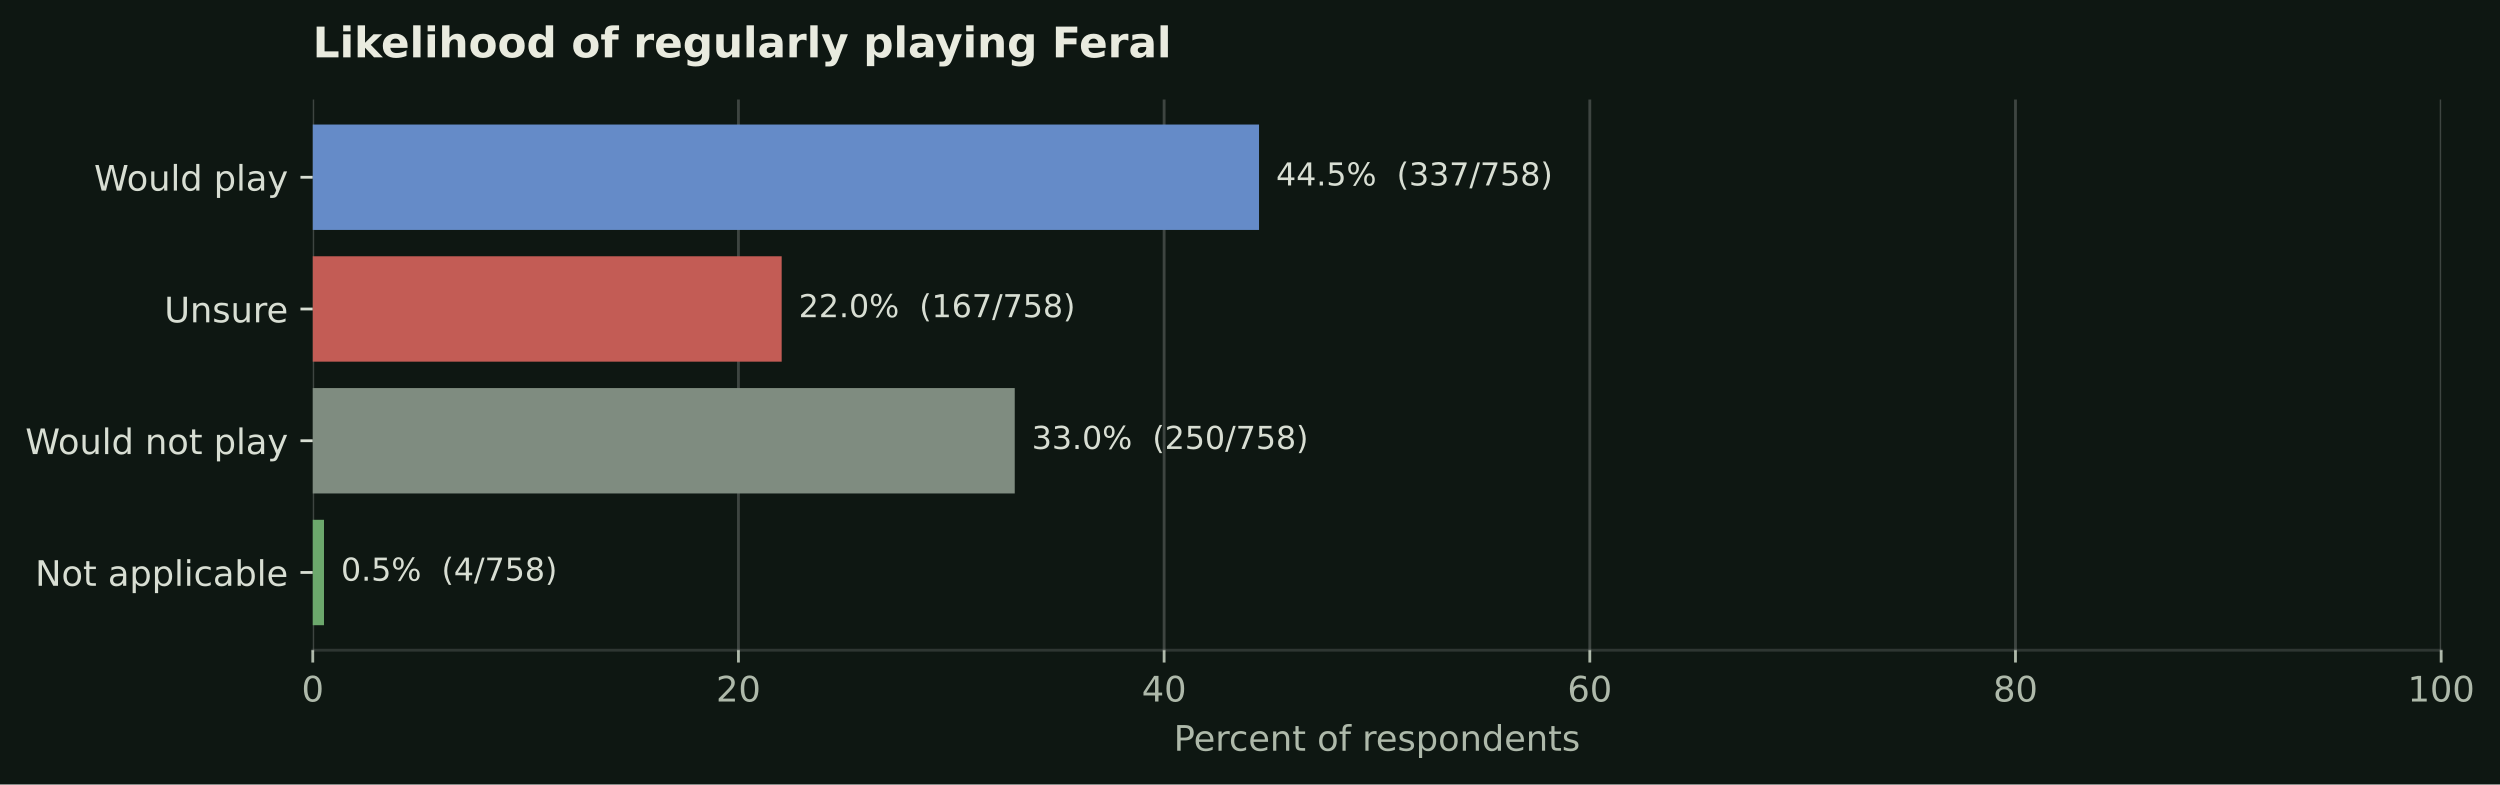
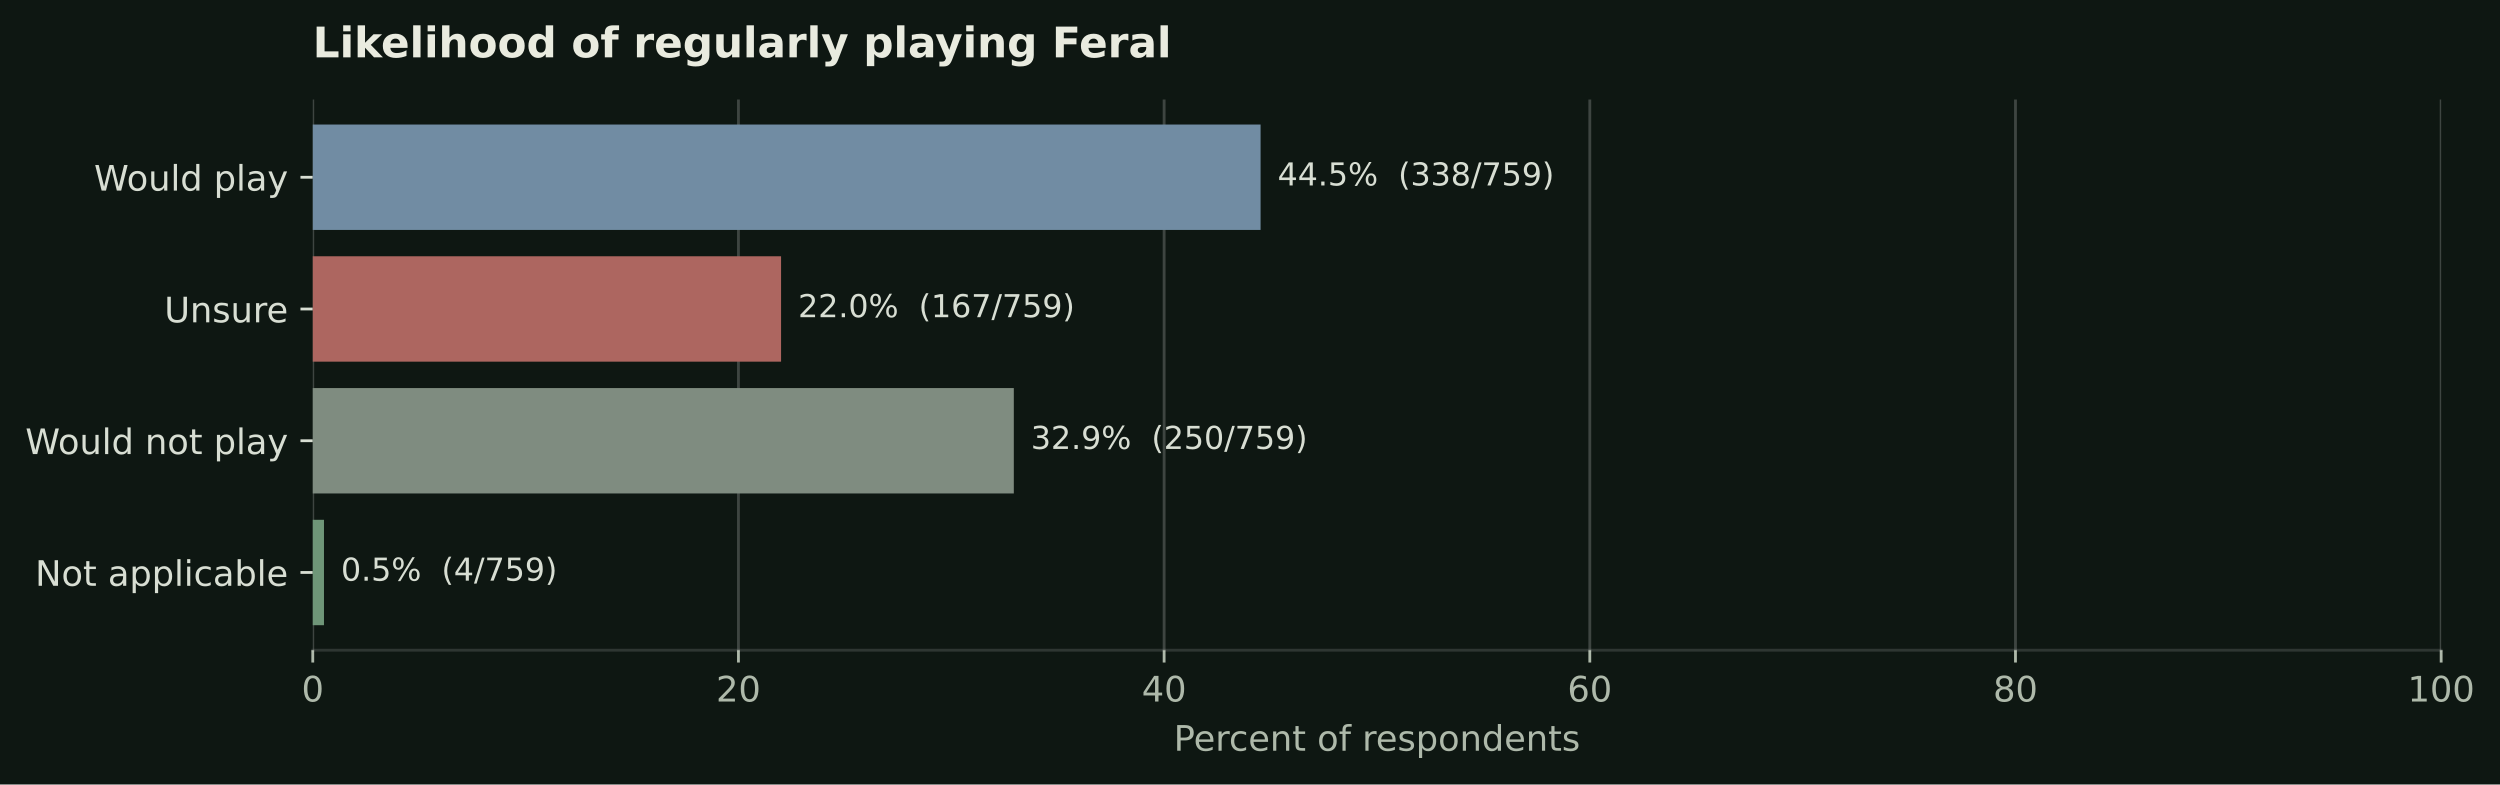
<svg xmlns="http://www.w3.org/2000/svg" xmlns:xlink="http://www.w3.org/1999/xlink" width="711.319pt" height="223.202pt" viewBox="0 0 711.319 223.202" version="1.1">
  <defs>
    <style type="text/css">*{stroke-linejoin: round; stroke-linecap: butt}</style>
  </defs>
  <g id="figure_1">
    <g id="patch_1">
      <path d="M 0 223.202 L 711.319 223.202 L 711.319 0 L 0 0 z " style="fill: #0e1712" />
    </g>
    <g id="axes_1">
      <g id="patch_2">
        <path d="M 88.991 185.001 L 694.576 185.001 L 694.576 28.318 L 88.991 28.318 z " style="fill: #0e1712" />
      </g>
      <g id="matplotlib.axis_1">
        <g id="xtick_1">
          <g id="line2d_1">
-             <path d="M 88.991 185.001 L 88.991 28.318 " clip-path="url(#p60d700d1b1)" style="fill: none; stroke: #ffffff; stroke-opacity: 0.2; stroke-width: 0.8; stroke-linecap: square" />
+             <path d="M 88.991 185.001 L 88.991 28.318 " clip-path="url(#p161b6c2243)" style="fill: none; stroke: #ffffff; stroke-opacity: 0.2; stroke-width: 0.8; stroke-linecap: square" />
          </g>
          <g id="line2d_2">
            <defs>
-               <path id="m2e2dbd0578" d="M 0 0 L 0 3.5 " style="stroke: #aeb9aa; stroke-width: 0.8" />
+               <path id="m045a4b0c77" d="M 0 0 L 0 3.5 " style="stroke: #aeb9aa; stroke-width: 0.8" />
            </defs>
            <g>
-               <use xlink:href="#m2e2dbd0578" x="88.991" y="185.001" style="fill: #aeb9aa; stroke: #aeb9aa; stroke-width: 0.8" />
+               <use xlink:href="#m045a4b0c77" x="88.991" y="185.001" style="fill: #aeb9aa; stroke: #aeb9aa; stroke-width: 0.8" />
            </g>
          </g>
          <g id="text_1">
            <g style="fill: #aeb9aa" transform="translate(85.80938 199.5986) scale(0.1 -0.1)">
              <defs>
                <path id="DejaVuSans-13" d="M 2034 4250 Q 1547 4250 1301 3770 Q 1056 3291 1056 2328 Q 1056 1369 1301 889 Q 1547 409 2034 409 Q 2525 409 2770 889 Q 3016 1369 3016 2328 Q 3016 3291 2770 3770 Q 2525 4250 2034 4250 z M 2034 4750 Q 2819 4750 3233 4129 Q 3647 3509 3647 2328 Q 3647 1150 3233 529 Q 2819 -91 2034 -91 Q 1250 -91 836 529 Q 422 1150 422 2328 Q 422 3509 836 4129 Q 1250 4750 2034 4750 z " transform="scale(0.015625)" />
              </defs>
              <use xlink:href="#DejaVuSans-13" />
            </g>
          </g>
        </g>
        <g id="xtick_2">
          <g id="line2d_3">
-             <path d="M 210.108 185.001 L 210.108 28.318 " clip-path="url(#p60d700d1b1)" style="fill: none; stroke: #ffffff; stroke-opacity: 0.2; stroke-width: 0.8; stroke-linecap: square" />
+             <path d="M 210.108 185.001 L 210.108 28.318 " clip-path="url(#p161b6c2243)" style="fill: none; stroke: #ffffff; stroke-opacity: 0.2; stroke-width: 0.8; stroke-linecap: square" />
          </g>
          <g id="line2d_4">
            <g>
-               <use xlink:href="#m2e2dbd0578" x="210.108" y="185.001" style="fill: #aeb9aa; stroke: #aeb9aa; stroke-width: 0.8" />
+               <use xlink:href="#m045a4b0c77" x="210.108" y="185.001" style="fill: #aeb9aa; stroke: #aeb9aa; stroke-width: 0.8" />
            </g>
          </g>
          <g id="text_2">
            <g style="fill: #aeb9aa" transform="translate(203.7451 199.5986) scale(0.1 -0.1)">
              <defs>
                <path id="DejaVuSans-15" d="M 1228 531 L 3431 531 L 3431 0 L 469 0 L 469 531 Q 828 903 1448 1529 Q 2069 2156 2228 2338 Q 2531 2678 2651 2914 Q 2772 3150 2772 3378 Q 2772 3750 2511 3984 Q 2250 4219 1831 4219 Q 1534 4219 1204 4116 Q 875 4013 500 3803 L 500 4441 Q 881 4594 1212 4672 Q 1544 4750 1819 4750 Q 2544 4750 2975 4387 Q 3406 4025 3406 3419 Q 3406 3131 3298 2873 Q 3191 2616 2906 2266 Q 2828 2175 2409 1742 Q 1991 1309 1228 531 z " transform="scale(0.015625)" />
              </defs>
              <use xlink:href="#DejaVuSans-15" />
              <use xlink:href="#DejaVuSans-13" transform="translate(63.625 0)" />
            </g>
          </g>
        </g>
        <g id="xtick_3">
          <g id="line2d_5">
-             <path d="M 331.225 185.001 L 331.225 28.318 " clip-path="url(#p60d700d1b1)" style="fill: none; stroke: #ffffff; stroke-opacity: 0.2; stroke-width: 0.8; stroke-linecap: square" />
+             <path d="M 331.225 185.001 L 331.225 28.318 " clip-path="url(#p161b6c2243)" style="fill: none; stroke: #ffffff; stroke-opacity: 0.2; stroke-width: 0.8; stroke-linecap: square" />
          </g>
          <g id="line2d_6">
            <g>
-               <use xlink:href="#m2e2dbd0578" x="331.225" y="185.001" style="fill: #aeb9aa; stroke: #aeb9aa; stroke-width: 0.8" />
+               <use xlink:href="#m045a4b0c77" x="331.225" y="185.001" style="fill: #aeb9aa; stroke: #aeb9aa; stroke-width: 0.8" />
            </g>
          </g>
          <g id="text_3">
            <g style="fill: #aeb9aa" transform="translate(324.8621 199.5986) scale(0.1 -0.1)">
              <defs>
                <path id="DejaVuSans-17" d="M 2419 4116 L 825 1625 L 2419 1625 L 2419 4116 z M 2253 4666 L 3047 4666 L 3047 1625 L 3713 1625 L 3713 1100 L 3047 1100 L 3047 0 L 2419 0 L 2419 1100 L 313 1100 L 313 1709 L 2253 4666 z " transform="scale(0.015625)" />
              </defs>
              <use xlink:href="#DejaVuSans-17" />
              <use xlink:href="#DejaVuSans-13" transform="translate(63.625 0)" />
            </g>
          </g>
        </g>
        <g id="xtick_4">
          <g id="line2d_7">
-             <path d="M 452.342 185.001 L 452.342 28.318 " clip-path="url(#p60d700d1b1)" style="fill: none; stroke: #ffffff; stroke-opacity: 0.2; stroke-width: 0.8; stroke-linecap: square" />
+             <path d="M 452.342 185.001 L 452.342 28.318 " clip-path="url(#p161b6c2243)" style="fill: none; stroke: #ffffff; stroke-opacity: 0.2; stroke-width: 0.8; stroke-linecap: square" />
          </g>
          <g id="line2d_8">
            <g>
-               <use xlink:href="#m2e2dbd0578" x="452.342" y="185.001" style="fill: #aeb9aa; stroke: #aeb9aa; stroke-width: 0.8" />
+               <use xlink:href="#m045a4b0c77" x="452.342" y="185.001" style="fill: #aeb9aa; stroke: #aeb9aa; stroke-width: 0.8" />
            </g>
          </g>
          <g id="text_4">
            <g style="fill: #aeb9aa" transform="translate(445.9791 199.5986) scale(0.1 -0.1)">
              <defs>
                <path id="DejaVuSans-19" d="M 2113 2584 Q 1688 2584 1439 2293 Q 1191 2003 1191 1497 Q 1191 994 1439 701 Q 1688 409 2113 409 Q 2538 409 2786 701 Q 3034 994 3034 1497 Q 3034 2003 2786 2293 Q 2538 2584 2113 2584 z M 3366 4563 L 3366 3988 Q 3128 4100 2886 4159 Q 2644 4219 2406 4219 Q 1781 4219 1451 3797 Q 1122 3375 1075 2522 Q 1259 2794 1537 2939 Q 1816 3084 2150 3084 Q 2853 3084 3261 2657 Q 3669 2231 3669 1497 Q 3669 778 3244 343 Q 2819 -91 2113 -91 Q 1303 -91 875 529 Q 447 1150 447 2328 Q 447 3434 972 4092 Q 1497 4750 2381 4750 Q 2619 4750 2861 4703 Q 3103 4656 3366 4563 z " transform="scale(0.015625)" />
              </defs>
              <use xlink:href="#DejaVuSans-19" />
              <use xlink:href="#DejaVuSans-13" transform="translate(63.625 0)" />
            </g>
          </g>
        </g>
        <g id="xtick_5">
          <g id="line2d_9">
-             <path d="M 573.459 185.001 L 573.459 28.318 " clip-path="url(#p60d700d1b1)" style="fill: none; stroke: #ffffff; stroke-opacity: 0.2; stroke-width: 0.8; stroke-linecap: square" />
+             <path d="M 573.459 185.001 L 573.459 28.318 " clip-path="url(#p161b6c2243)" style="fill: none; stroke: #ffffff; stroke-opacity: 0.2; stroke-width: 0.8; stroke-linecap: square" />
          </g>
          <g id="line2d_10">
            <g>
-               <use xlink:href="#m2e2dbd0578" x="573.459" y="185.001" style="fill: #aeb9aa; stroke: #aeb9aa; stroke-width: 0.8" />
+               <use xlink:href="#m045a4b0c77" x="573.459" y="185.001" style="fill: #aeb9aa; stroke: #aeb9aa; stroke-width: 0.8" />
            </g>
          </g>
          <g id="text_5">
            <g style="fill: #aeb9aa" transform="translate(567.0961 199.5986) scale(0.1 -0.1)">
              <defs>
                <path id="DejaVuSans-1b" d="M 2034 2216 Q 1584 2216 1326 1975 Q 1069 1734 1069 1313 Q 1069 891 1326 650 Q 1584 409 2034 409 Q 2484 409 2743 651 Q 3003 894 3003 1313 Q 3003 1734 2745 1975 Q 2488 2216 2034 2216 z M 1403 2484 Q 997 2584 770 2862 Q 544 3141 544 3541 Q 544 4100 942 4425 Q 1341 4750 2034 4750 Q 2731 4750 3128 4425 Q 3525 4100 3525 3541 Q 3525 3141 3298 2862 Q 3072 2584 2669 2484 Q 3125 2378 3379 2068 Q 3634 1759 3634 1313 Q 3634 634 3220 271 Q 2806 -91 2034 -91 Q 1263 -91 848 271 Q 434 634 434 1313 Q 434 1759 690 2068 Q 947 2378 1403 2484 z M 1172 3481 Q 1172 3119 1398 2916 Q 1625 2713 2034 2713 Q 2441 2713 2670 2916 Q 2900 3119 2900 3481 Q 2900 3844 2670 4047 Q 2441 4250 2034 4250 Q 1625 4250 1398 4047 Q 1172 3844 1172 3481 z " transform="scale(0.015625)" />
              </defs>
              <use xlink:href="#DejaVuSans-1b" />
              <use xlink:href="#DejaVuSans-13" transform="translate(63.625 0)" />
            </g>
          </g>
        </g>
        <g id="xtick_6">
          <g id="line2d_11">
-             <path d="M 694.576 185.001 L 694.576 28.318 " clip-path="url(#p60d700d1b1)" style="fill: none; stroke: #ffffff; stroke-opacity: 0.2; stroke-width: 0.8; stroke-linecap: square" />
+             <path d="M 694.576 185.001 L 694.576 28.318 " clip-path="url(#p161b6c2243)" style="fill: none; stroke: #ffffff; stroke-opacity: 0.2; stroke-width: 0.8; stroke-linecap: square" />
          </g>
          <g id="line2d_12">
            <g>
-               <use xlink:href="#m2e2dbd0578" x="694.576" y="185.001" style="fill: #aeb9aa; stroke: #aeb9aa; stroke-width: 0.8" />
+               <use xlink:href="#m045a4b0c77" x="694.576" y="185.001" style="fill: #aeb9aa; stroke: #aeb9aa; stroke-width: 0.8" />
            </g>
          </g>
          <g id="text_6">
            <g style="fill: #aeb9aa" transform="translate(685.0319 199.5986) scale(0.1 -0.1)">
              <defs>
                <path id="DejaVuSans-14" d="M 794 531 L 1825 531 L 1825 4091 L 703 3866 L 703 4441 L 1819 4666 L 2450 4666 L 2450 531 L 3481 531 L 3481 0 L 794 0 L 794 531 z " transform="scale(0.015625)" />
              </defs>
              <use xlink:href="#DejaVuSans-14" />
              <use xlink:href="#DejaVuSans-13" transform="translate(63.625 0)" />
              <use xlink:href="#DejaVuSans-13" transform="translate(127.25 0)" />
            </g>
          </g>
        </g>
        <g id="text_7">
          <g style="fill: #aeb9aa" transform="translate(333.9589 213.5994) scale(0.1 -0.1)">
            <defs>
              <path id="DejaVuSans-33" d="M 1259 4147 L 1259 2394 L 2053 2394 Q 2494 2394 2734 2622 Q 2975 2850 2975 3272 Q 2975 3691 2734 3919 Q 2494 4147 2053 4147 L 1259 4147 z M 628 4666 L 2053 4666 Q 2838 4666 3239 4311 Q 3641 3956 3641 3272 Q 3641 2581 3239 2228 Q 2838 1875 2053 1875 L 1259 1875 L 1259 0 L 628 0 L 628 4666 z " transform="scale(0.015625)" />
              <path id="DejaVuSans-48" d="M 3597 1894 L 3597 1613 L 953 1613 Q 991 1019 1311 708 Q 1631 397 2203 397 Q 2534 397 2845 478 Q 3156 559 3463 722 L 3463 178 Q 3153 47 2828 -22 Q 2503 -91 2169 -91 Q 1331 -91 842 396 Q 353 884 353 1716 Q 353 2575 817 3079 Q 1281 3584 2069 3584 Q 2775 3584 3186 3129 Q 3597 2675 3597 1894 z M 3022 2063 Q 3016 2534 2758 2815 Q 2500 3097 2075 3097 Q 1594 3097 1305 2825 Q 1016 2553 972 2059 L 3022 2063 z " transform="scale(0.015625)" />
              <path id="DejaVuSans-55" d="M 2631 2963 Q 2534 3019 2420 3045 Q 2306 3072 2169 3072 Q 1681 3072 1420 2755 Q 1159 2438 1159 1844 L 1159 0 L 581 0 L 581 3500 L 1159 3500 L 1159 2956 Q 1341 3275 1631 3429 Q 1922 3584 2338 3584 Q 2397 3584 2469 3576 Q 2541 3569 2628 3553 L 2631 2963 z " transform="scale(0.015625)" />
              <path id="DejaVuSans-46" d="M 3122 3366 L 3122 2828 Q 2878 2963 2633 3030 Q 2388 3097 2138 3097 Q 1578 3097 1268 2742 Q 959 2388 959 1747 Q 959 1106 1268 751 Q 1578 397 2138 397 Q 2388 397 2633 464 Q 2878 531 3122 666 L 3122 134 Q 2881 22 2623 -34 Q 2366 -91 2075 -91 Q 1284 -91 818 406 Q 353 903 353 1747 Q 353 2603 823 3093 Q 1294 3584 2113 3584 Q 2378 3584 2631 3529 Q 2884 3475 3122 3366 z " transform="scale(0.015625)" />
              <path id="DejaVuSans-51" d="M 3513 2113 L 3513 0 L 2938 0 L 2938 2094 Q 2938 2591 2744 2837 Q 2550 3084 2163 3084 Q 1697 3084 1428 2787 Q 1159 2491 1159 1978 L 1159 0 L 581 0 L 581 3500 L 1159 3500 L 1159 2956 Q 1366 3272 1645 3428 Q 1925 3584 2291 3584 Q 2894 3584 3203 3211 Q 3513 2838 3513 2113 z " transform="scale(0.015625)" />
              <path id="DejaVuSans-57" d="M 1172 4494 L 1172 3500 L 2356 3500 L 2356 3053 L 1172 3053 L 1172 1153 Q 1172 725 1289 603 Q 1406 481 1766 481 L 2356 481 L 2356 0 L 1766 0 Q 1100 0 847 248 Q 594 497 594 1153 L 594 3053 L 172 3053 L 172 3500 L 594 3500 L 594 4494 L 1172 4494 z " transform="scale(0.015625)" />
              <path id="DejaVuSans-3" transform="scale(0.015625)" />
              <path id="DejaVuSans-52" d="M 1959 3097 Q 1497 3097 1228 2736 Q 959 2375 959 1747 Q 959 1119 1226 758 Q 1494 397 1959 397 Q 2419 397 2687 759 Q 2956 1122 2956 1747 Q 2956 2369 2687 2733 Q 2419 3097 1959 3097 z M 1959 3584 Q 2709 3584 3137 3096 Q 3566 2609 3566 1747 Q 3566 888 3137 398 Q 2709 -91 1959 -91 Q 1206 -91 779 398 Q 353 888 353 1747 Q 353 2609 779 3096 Q 1206 3584 1959 3584 z " transform="scale(0.015625)" />
              <path id="DejaVuSans-49" d="M 2375 4863 L 2375 4384 L 1825 4384 Q 1516 4384 1395 4259 Q 1275 4134 1275 3809 L 1275 3500 L 2222 3500 L 2222 3053 L 1275 3053 L 1275 0 L 697 0 L 697 3053 L 147 3053 L 147 3500 L 697 3500 L 697 3744 Q 697 4328 969 4595 Q 1241 4863 1831 4863 L 2375 4863 z " transform="scale(0.015625)" />
              <path id="DejaVuSans-56" d="M 2834 3397 L 2834 2853 Q 2591 2978 2328 3040 Q 2066 3103 1784 3103 Q 1356 3103 1142 2972 Q 928 2841 928 2578 Q 928 2378 1081 2264 Q 1234 2150 1697 2047 L 1894 2003 Q 2506 1872 2764 1633 Q 3022 1394 3022 966 Q 3022 478 2636 193 Q 2250 -91 1575 -91 Q 1294 -91 989 -36 Q 684 19 347 128 L 347 722 Q 666 556 975 473 Q 1284 391 1588 391 Q 1994 391 2212 530 Q 2431 669 2431 922 Q 2431 1156 2273 1281 Q 2116 1406 1581 1522 L 1381 1569 Q 847 1681 609 1914 Q 372 2147 372 2553 Q 372 3047 722 3315 Q 1072 3584 1716 3584 Q 2034 3584 2315 3537 Q 2597 3491 2834 3397 z " transform="scale(0.015625)" />
              <path id="DejaVuSans-53" d="M 1159 525 L 1159 -1331 L 581 -1331 L 581 3500 L 1159 3500 L 1159 2969 Q 1341 3281 1617 3432 Q 1894 3584 2278 3584 Q 2916 3584 3314 3078 Q 3713 2572 3713 1747 Q 3713 922 3314 415 Q 2916 -91 2278 -91 Q 1894 -91 1617 61 Q 1341 213 1159 525 z M 3116 1747 Q 3116 2381 2855 2742 Q 2594 3103 2138 3103 Q 1681 3103 1420 2742 Q 1159 2381 1159 1747 Q 1159 1113 1420 752 Q 1681 391 2138 391 Q 2594 391 2855 752 Q 3116 1113 3116 1747 z " transform="scale(0.015625)" />
              <path id="DejaVuSans-47" d="M 2906 2969 L 2906 4863 L 3481 4863 L 3481 0 L 2906 0 L 2906 525 Q 2725 213 2448 61 Q 2172 -91 1784 -91 Q 1150 -91 751 415 Q 353 922 353 1747 Q 353 2572 751 3078 Q 1150 3584 1784 3584 Q 2172 3584 2448 3432 Q 2725 3281 2906 2969 z M 947 1747 Q 947 1113 1208 752 Q 1469 391 1925 391 Q 2381 391 2643 752 Q 2906 1113 2906 1747 Q 2906 2381 2643 2742 Q 2381 3103 1925 3103 Q 1469 3103 1208 2742 Q 947 2381 947 1747 z " transform="scale(0.015625)" />
            </defs>
            <use xlink:href="#DejaVuSans-33" />
            <use xlink:href="#DejaVuSans-48" transform="translate(56.73438 0)" />
            <use xlink:href="#DejaVuSans-55" transform="translate(118.2656 0)" />
            <use xlink:href="#DejaVuSans-46" transform="translate(157.1719 0)" />
            <use xlink:href="#DejaVuSans-48" transform="translate(212.1562 0)" />
            <use xlink:href="#DejaVuSans-51" transform="translate(273.6875 0)" />
            <use xlink:href="#DejaVuSans-57" transform="translate(337.0625 0)" />
            <use xlink:href="#DejaVuSans-3" transform="translate(376.2656 0)" />
            <use xlink:href="#DejaVuSans-52" transform="translate(408.0469 0)" />
            <use xlink:href="#DejaVuSans-49" transform="translate(469.2344 0)" />
            <use xlink:href="#DejaVuSans-3" transform="translate(504.4375 0)" />
            <use xlink:href="#DejaVuSans-55" transform="translate(536.2188 0)" />
            <use xlink:href="#DejaVuSans-48" transform="translate(575.125 0)" />
            <use xlink:href="#DejaVuSans-56" transform="translate(636.6562 0)" />
            <use xlink:href="#DejaVuSans-53" transform="translate(688.75 0)" />
            <use xlink:href="#DejaVuSans-52" transform="translate(752.2344 0)" />
            <use xlink:href="#DejaVuSans-51" transform="translate(813.4219 0)" />
            <use xlink:href="#DejaVuSans-47" transform="translate(876.7969 0)" />
            <use xlink:href="#DejaVuSans-48" transform="translate(940.2812 0)" />
            <use xlink:href="#DejaVuSans-51" transform="translate(1001.812 0)" />
            <use xlink:href="#DejaVuSans-57" transform="translate(1065.188 0)" />
            <use xlink:href="#DejaVuSans-56" transform="translate(1104.391 0)" />
          </g>
        </g>
      </g>
      <g id="matplotlib.axis_2">
        <g id="ytick_1">
          <g id="line2d_13">
            <defs>
-               <path id="m5b9b76dc05" d="M 0 0 L -3.5 0 " style="stroke: #d8ded3; stroke-width: 0.8" />
+               <path id="m344fe17c2a" d="M 0 0 L -3.5 0 " style="stroke: #d8ded3; stroke-width: 0.8" />
            </defs>
            <g>
-               <use xlink:href="#m5b9b76dc05" x="88.991" y="162.885" style="fill: #d8ded3; stroke: #d8ded3; stroke-width: 0.8" />
+               <use xlink:href="#m344fe17c2a" x="88.991" y="162.885" style="fill: #d8ded3; stroke: #d8ded3; stroke-width: 0.8" />
            </g>
          </g>
          <g id="text_8">
            <g style="fill: #d8ded3" transform="translate(10.00469 166.6846) scale(0.1 -0.1)">
              <defs>
                <path id="DejaVuSans-31" d="M 628 4666 L 1478 4666 L 3547 763 L 3547 4666 L 4159 4666 L 4159 0 L 3309 0 L 1241 3903 L 1241 0 L 628 0 L 628 4666 z " transform="scale(0.015625)" />
                <path id="DejaVuSans-44" d="M 2194 1759 Q 1497 1759 1228 1600 Q 959 1441 959 1056 Q 959 750 1161 570 Q 1363 391 1709 391 Q 2188 391 2477 730 Q 2766 1069 2766 1631 L 2766 1759 L 2194 1759 z M 3341 1997 L 3341 0 L 2766 0 L 2766 531 Q 2569 213 2275 61 Q 1981 -91 1556 -91 Q 1019 -91 701 211 Q 384 513 384 1019 Q 384 1609 779 1909 Q 1175 2209 1959 2209 L 2766 2209 L 2766 2266 Q 2766 2663 2505 2880 Q 2244 3097 1772 3097 Q 1472 3097 1187 3025 Q 903 2953 641 2809 L 641 3341 Q 956 3463 1253 3523 Q 1550 3584 1831 3584 Q 2591 3584 2966 3190 Q 3341 2797 3341 1997 z " transform="scale(0.015625)" />
                <path id="DejaVuSans-4f" d="M 603 4863 L 1178 4863 L 1178 0 L 603 0 L 603 4863 z " transform="scale(0.015625)" />
                <path id="DejaVuSans-4c" d="M 603 3500 L 1178 3500 L 1178 0 L 603 0 L 603 3500 z M 603 4863 L 1178 4863 L 1178 4134 L 603 4134 L 603 4863 z " transform="scale(0.015625)" />
                <path id="DejaVuSans-45" d="M 3116 1747 Q 3116 2381 2855 2742 Q 2594 3103 2138 3103 Q 1681 3103 1420 2742 Q 1159 2381 1159 1747 Q 1159 1113 1420 752 Q 1681 391 2138 391 Q 2594 391 2855 752 Q 3116 1113 3116 1747 z M 1159 2969 Q 1341 3281 1617 3432 Q 1894 3584 2278 3584 Q 2916 3584 3314 3078 Q 3713 2572 3713 1747 Q 3713 922 3314 415 Q 2916 -91 2278 -91 Q 1894 -91 1617 61 Q 1341 213 1159 525 L 1159 0 L 581 0 L 581 4863 L 1159 4863 L 1159 2969 z " transform="scale(0.015625)" />
              </defs>
              <use xlink:href="#DejaVuSans-31" />
              <use xlink:href="#DejaVuSans-52" transform="translate(74.8125 0)" />
              <use xlink:href="#DejaVuSans-57" transform="translate(136 0)" />
              <use xlink:href="#DejaVuSans-3" transform="translate(175.2031 0)" />
              <use xlink:href="#DejaVuSans-44" transform="translate(206.9844 0)" />
              <use xlink:href="#DejaVuSans-53" transform="translate(268.2656 0)" />
              <use xlink:href="#DejaVuSans-53" transform="translate(331.75 0)" />
              <use xlink:href="#DejaVuSans-4f" transform="translate(395.2344 0)" />
              <use xlink:href="#DejaVuSans-4c" transform="translate(423.0156 0)" />
              <use xlink:href="#DejaVuSans-46" transform="translate(450.7969 0)" />
              <use xlink:href="#DejaVuSans-44" transform="translate(505.7812 0)" />
              <use xlink:href="#DejaVuSans-45" transform="translate(567.0625 0)" />
              <use xlink:href="#DejaVuSans-4f" transform="translate(630.5469 0)" />
              <use xlink:href="#DejaVuSans-48" transform="translate(658.3281 0)" />
            </g>
          </g>
        </g>
        <g id="ytick_2">
          <g id="line2d_14">
            <g>
-               <use xlink:href="#m5b9b76dc05" x="88.991" y="125.401" style="fill: #d8ded3; stroke: #d8ded3; stroke-width: 0.8" />
+               <use xlink:href="#m344fe17c2a" x="88.991" y="125.401" style="fill: #d8ded3; stroke: #d8ded3; stroke-width: 0.8" />
            </g>
          </g>
          <g id="text_9">
            <g style="fill: #d8ded3" transform="translate(7.2 129.2007) scale(0.1 -0.1)">
              <defs>
                <path id="DejaVuSans-3a" d="M 213 4666 L 850 4666 L 1831 722 L 2809 4666 L 3519 4666 L 4500 722 L 5478 4666 L 6119 4666 L 4947 0 L 4153 0 L 3169 4050 L 2175 0 L 1381 0 L 213 4666 z " transform="scale(0.015625)" />
                <path id="DejaVuSans-58" d="M 544 1381 L 544 3500 L 1119 3500 L 1119 1403 Q 1119 906 1312 657 Q 1506 409 1894 409 Q 2359 409 2629 706 Q 2900 1003 2900 1516 L 2900 3500 L 3475 3500 L 3475 0 L 2900 0 L 2900 538 Q 2691 219 2414 64 Q 2138 -91 1772 -91 Q 1169 -91 856 284 Q 544 659 544 1381 z M 1991 3584 L 1991 3584 z " transform="scale(0.015625)" />
                <path id="DejaVuSans-5c" d="M 2059 -325 Q 1816 -950 1584 -1140 Q 1353 -1331 966 -1331 L 506 -1331 L 506 -850 L 844 -850 Q 1081 -850 1212 -737 Q 1344 -625 1503 -206 L 1606 56 L 191 3500 L 800 3500 L 1894 763 L 2988 3500 L 3597 3500 L 2059 -325 z " transform="scale(0.015625)" />
              </defs>
              <use xlink:href="#DejaVuSans-3a" />
              <use xlink:href="#DejaVuSans-52" transform="translate(93.01562 0)" />
              <use xlink:href="#DejaVuSans-58" transform="translate(154.2031 0)" />
              <use xlink:href="#DejaVuSans-4f" transform="translate(217.5781 0)" />
              <use xlink:href="#DejaVuSans-47" transform="translate(245.3594 0)" />
              <use xlink:href="#DejaVuSans-3" transform="translate(308.8438 0)" />
              <use xlink:href="#DejaVuSans-51" transform="translate(340.625 0)" />
              <use xlink:href="#DejaVuSans-52" transform="translate(404 0)" />
              <use xlink:href="#DejaVuSans-57" transform="translate(465.1875 0)" />
              <use xlink:href="#DejaVuSans-3" transform="translate(504.3906 0)" />
              <use xlink:href="#DejaVuSans-53" transform="translate(536.1719 0)" />
              <use xlink:href="#DejaVuSans-4f" transform="translate(599.6562 0)" />
              <use xlink:href="#DejaVuSans-44" transform="translate(627.4375 0)" />
              <use xlink:href="#DejaVuSans-5c" transform="translate(688.7188 0)" />
            </g>
          </g>
        </g>
        <g id="ytick_3">
          <g id="line2d_15">
            <g>
-               <use xlink:href="#m5b9b76dc05" x="88.991" y="87.918" style="fill: #d8ded3; stroke: #d8ded3; stroke-width: 0.8" />
+               <use xlink:href="#m344fe17c2a" x="88.991" y="87.918" style="fill: #d8ded3; stroke: #d8ded3; stroke-width: 0.8" />
            </g>
          </g>
          <g id="text_10">
            <g style="fill: #d8ded3" transform="translate(46.74375 91.7164) scale(0.1 -0.1)">
              <defs>
                <path id="DejaVuSans-38" d="M 556 4666 L 1191 4666 L 1191 1831 Q 1191 1081 1462 751 Q 1734 422 2344 422 Q 2950 422 3222 751 Q 3494 1081 3494 1831 L 3494 4666 L 4128 4666 L 4128 1753 Q 4128 841 3676 375 Q 3225 -91 2344 -91 Q 1459 -91 1007 375 Q 556 841 556 1753 L 556 4666 z " transform="scale(0.015625)" />
              </defs>
              <use xlink:href="#DejaVuSans-38" />
              <use xlink:href="#DejaVuSans-51" transform="translate(73.1875 0)" />
              <use xlink:href="#DejaVuSans-56" transform="translate(136.5625 0)" />
              <use xlink:href="#DejaVuSans-58" transform="translate(188.6562 0)" />
              <use xlink:href="#DejaVuSans-55" transform="translate(252.0312 0)" />
              <use xlink:href="#DejaVuSans-48" transform="translate(290.9375 0)" />
            </g>
          </g>
        </g>
        <g id="ytick_4">
          <g id="line2d_16">
            <g>
-               <use xlink:href="#m5b9b76dc05" x="88.991" y="50.434" style="fill: #d8ded3; stroke: #d8ded3; stroke-width: 0.8" />
+               <use xlink:href="#m344fe17c2a" x="88.991" y="50.434" style="fill: #d8ded3; stroke: #d8ded3; stroke-width: 0.8" />
            </g>
          </g>
          <g id="text_11">
            <g style="fill: #d8ded3" transform="translate(26.75469 54.23286) scale(0.1 -0.1)">
              <use xlink:href="#DejaVuSans-3a" />
              <use xlink:href="#DejaVuSans-52" transform="translate(93.01562 0)" />
              <use xlink:href="#DejaVuSans-58" transform="translate(154.2031 0)" />
              <use xlink:href="#DejaVuSans-4f" transform="translate(217.5781 0)" />
              <use xlink:href="#DejaVuSans-47" transform="translate(245.3594 0)" />
              <use xlink:href="#DejaVuSans-3" transform="translate(308.8438 0)" />
              <use xlink:href="#DejaVuSans-53" transform="translate(340.625 0)" />
              <use xlink:href="#DejaVuSans-4f" transform="translate(404.1094 0)" />
              <use xlink:href="#DejaVuSans-44" transform="translate(431.8906 0)" />
              <use xlink:href="#DejaVuSans-5c" transform="translate(493.1719 0)" />
            </g>
          </g>
        </g>
      </g>
      <g id="patch_3">
-         <path d="M 88.991 177.879 L 92.186 177.879 L 92.186 147.892 L 88.991 147.892 z " clip-path="url(#p60d700d1b1)" style="fill: #6ca86c" />
+         <path d="M 88.991 177.879 L 92.182 177.879 L 92.182 147.892 L 88.991 147.892 z " clip-path="url(#p161b6c2243)" style="fill: #6f9678" />
      </g>
      <g id="patch_4">
-         <path d="M 88.991 140.395 L 288.722 140.395 L 288.722 110.408 L 88.991 110.408 z " clip-path="url(#p60d700d1b1)" style="fill: #7f8c80" />
+         <path d="M 88.991 140.395 L 288.459 140.395 L 288.459 110.408 L 88.991 110.408 z " clip-path="url(#p161b6c2243)" style="fill: #7f8c80" />
      </g>
      <g id="patch_5">
-         <path d="M 88.991 102.911 L 222.411 102.911 L 222.411 72.924 L 88.991 72.924 z " clip-path="url(#p60d700d1b1)" style="fill: #c35c55" />
+         <path d="M 88.991 102.911 L 222.235 102.911 L 222.235 72.924 L 88.991 72.924 z " clip-path="url(#p161b6c2243)" style="fill: #ad6660" />
      </g>
      <g id="patch_6">
-         <path d="M 88.991 65.427 L 358.228 65.427 L 358.228 35.44 L 88.991 35.44 z " clip-path="url(#p60d700d1b1)" style="fill: #658bc8" />
+         <path d="M 88.991 65.427 L 358.671 65.427 L 358.671 35.44 L 88.991 35.44 z " clip-path="url(#p161b6c2243)" style="fill: #718ca3" />
      </g>
      <g id="patch_7">
        <path d="M 88.991 185.001 L 694.576 185.001 " style="fill: none; stroke: #ffffff; stroke-opacity: 0.133; stroke-width: 0.8; stroke-linejoin: miter; stroke-linecap: square" />
      </g>
      <g id="text_12">
-         <g style="fill: #d8ded3" transform="translate(97.031 165.2233) scale(0.09 -0.09)">
+         <g style="fill: #d8ded3" transform="translate(97.02679 165.2233) scale(0.09 -0.09)">
          <defs>
            <path id="DejaVuSans-11" d="M 684 794 L 1344 794 L 1344 0 L 684 0 L 684 794 z " transform="scale(0.015625)" />
            <path id="DejaVuSans-18" d="M 691 4666 L 3169 4666 L 3169 4134 L 1269 4134 L 1269 2991 Q 1406 3038 1543 3061 Q 1681 3084 1819 3084 Q 2600 3084 3056 2656 Q 3513 2228 3513 1497 Q 3513 744 3044 326 Q 2575 -91 1722 -91 Q 1428 -91 1123 -41 Q 819 9 494 109 L 494 744 Q 775 591 1075 516 Q 1375 441 1709 441 Q 2250 441 2565 725 Q 2881 1009 2881 1497 Q 2881 1984 2565 2268 Q 2250 2553 1709 2553 Q 1456 2553 1204 2497 Q 953 2441 691 2322 L 691 4666 z " transform="scale(0.015625)" />
            <path id="DejaVuSans-8" d="M 4653 2053 Q 4381 2053 4226 1822 Q 4072 1591 4072 1178 Q 4072 772 4226 539 Q 4381 306 4653 306 Q 4919 306 5073 539 Q 5228 772 5228 1178 Q 5228 1588 5073 1820 Q 4919 2053 4653 2053 z M 4653 2450 Q 5147 2450 5437 2106 Q 5728 1763 5728 1178 Q 5728 594 5436 251 Q 5144 -91 4653 -91 Q 4153 -91 3862 251 Q 3572 594 3572 1178 Q 3572 1766 3864 2108 Q 4156 2450 4653 2450 z M 1428 4353 Q 1159 4353 1004 4120 Q 850 3888 850 3481 Q 850 3069 1003 2837 Q 1156 2606 1428 2606 Q 1700 2606 1854 2837 Q 2009 3069 2009 3481 Q 2009 3884 1853 4118 Q 1697 4353 1428 4353 z M 4250 4750 L 4750 4750 L 1831 -91 L 1331 -91 L 4250 4750 z M 1428 4750 Q 1922 4750 2215 4408 Q 2509 4066 2509 3481 Q 2509 2891 2217 2550 Q 1925 2209 1428 2209 Q 931 2209 642 2551 Q 353 2894 353 3481 Q 353 4063 643 4406 Q 934 4750 1428 4750 z " transform="scale(0.015625)" />
            <path id="DejaVuSans-b" d="M 1984 4856 Q 1566 4138 1362 3434 Q 1159 2731 1159 2009 Q 1159 1288 1364 580 Q 1569 -128 1984 -844 L 1484 -844 Q 1016 -109 783 600 Q 550 1309 550 2009 Q 550 2706 781 3412 Q 1013 4119 1484 4856 L 1984 4856 z " transform="scale(0.015625)" />
            <path id="DejaVuSans-12" d="M 1625 4666 L 2156 4666 L 531 -594 L 0 -594 L 1625 4666 z " transform="scale(0.015625)" />
            <path id="DejaVuSans-1a" d="M 525 4666 L 3525 4666 L 3525 4397 L 1831 0 L 1172 0 L 2766 4134 L 525 4134 L 525 4666 z " transform="scale(0.015625)" />
+             <path id="DejaVuSans-1c" d="M 703 97 L 703 672 Q 941 559 1184 500 Q 1428 441 1663 441 Q 2288 441 2617 861 Q 2947 1281 2994 2138 Q 2813 1869 2534 1725 Q 2256 1581 1919 1581 Q 1219 1581 811 2004 Q 403 2428 403 3163 Q 403 3881 828 4315 Q 1253 4750 1959 4750 Q 2769 4750 3195 4129 Q 3622 3509 3622 2328 Q 3622 1225 3098 567 Q 2575 -91 1691 -91 Q 1453 -91 1209 -44 Q 966 3 703 97 z M 1959 2075 Q 2384 2075 2632 2365 Q 2881 2656 2881 3163 Q 2881 3666 2632 3958 Q 2384 4250 1959 4250 Q 1534 4250 1286 3958 Q 1038 3666 1038 3163 Q 1038 2656 1286 2365 Q 1534 2075 1959 2075 z " transform="scale(0.015625)" />
            <path id="DejaVuSans-c" d="M 513 4856 L 1013 4856 Q 1481 4119 1714 3412 Q 1947 2706 1947 2009 Q 1947 1309 1714 600 Q 1481 -109 1013 -844 L 513 -844 Q 928 -128 1133 580 Q 1338 1288 1338 2009 Q 1338 2731 1133 3434 Q 928 4138 513 4856 z " transform="scale(0.015625)" />
          </defs>
          <use xlink:href="#DejaVuSans-13" />
          <use xlink:href="#DejaVuSans-11" transform="translate(63.625 0)" />
          <use xlink:href="#DejaVuSans-18" transform="translate(95.40625 0)" />
          <use xlink:href="#DejaVuSans-8" transform="translate(159.0312 0)" />
          <use xlink:href="#DejaVuSans-3" transform="translate(254.0469 0)" />
          <use xlink:href="#DejaVuSans-3" transform="translate(285.8281 0)" />
          <use xlink:href="#DejaVuSans-b" transform="translate(317.6094 0)" />
          <use xlink:href="#DejaVuSans-17" transform="translate(356.625 0)" />
          <use xlink:href="#DejaVuSans-12" transform="translate(420.25 0)" />
          <use xlink:href="#DejaVuSans-1a" transform="translate(453.9375 0)" />
          <use xlink:href="#DejaVuSans-18" transform="translate(517.5625 0)" />
-           <use xlink:href="#DejaVuSans-1b" transform="translate(581.1875 0)" />
+           <use xlink:href="#DejaVuSans-1c" transform="translate(581.1875 0)" />
          <use xlink:href="#DejaVuSans-c" transform="translate(644.8125 0)" />
        </g>
      </g>
      <g id="text_13">
-         <g style="fill: #d8ded3" transform="translate(293.5665 127.7394) scale(0.09 -0.09)">
+         <g style="fill: #d8ded3" transform="translate(293.3034 127.7394) scale(0.09 -0.09)">
          <defs>
            <path id="DejaVuSans-16" d="M 2597 2516 Q 3050 2419 3304 2112 Q 3559 1806 3559 1356 Q 3559 666 3084 287 Q 2609 -91 1734 -91 Q 1441 -91 1130 -33 Q 819 25 488 141 L 488 750 Q 750 597 1062 519 Q 1375 441 1716 441 Q 2309 441 2620 675 Q 2931 909 2931 1356 Q 2931 1769 2642 2001 Q 2353 2234 1838 2234 L 1294 2234 L 1294 2753 L 1863 2753 Q 2328 2753 2575 2939 Q 2822 3125 2822 3475 Q 2822 3834 2567 4026 Q 2313 4219 1838 4219 Q 1578 4219 1281 4162 Q 984 4106 628 3988 L 628 4550 Q 988 4650 1302 4700 Q 1616 4750 1894 4750 Q 2613 4750 3031 4423 Q 3450 4097 3450 3541 Q 3450 3153 3228 2886 Q 3006 2619 2597 2516 z " transform="scale(0.015625)" />
          </defs>
          <use xlink:href="#DejaVuSans-16" />
-           <use xlink:href="#DejaVuSans-16" transform="translate(63.625 0)" />
+           <use xlink:href="#DejaVuSans-15" transform="translate(63.625 0)" />
          <use xlink:href="#DejaVuSans-11" transform="translate(127.25 0)" />
-           <use xlink:href="#DejaVuSans-13" transform="translate(159.0312 0)" />
+           <use xlink:href="#DejaVuSans-1c" transform="translate(159.0312 0)" />
          <use xlink:href="#DejaVuSans-8" transform="translate(222.6562 0)" />
          <use xlink:href="#DejaVuSans-3" transform="translate(317.6719 0)" />
          <use xlink:href="#DejaVuSans-3" transform="translate(349.4531 0)" />
          <use xlink:href="#DejaVuSans-b" transform="translate(381.2344 0)" />
          <use xlink:href="#DejaVuSans-15" transform="translate(420.25 0)" />
          <use xlink:href="#DejaVuSans-18" transform="translate(483.875 0)" />
          <use xlink:href="#DejaVuSans-13" transform="translate(547.5 0)" />
          <use xlink:href="#DejaVuSans-12" transform="translate(611.125 0)" />
          <use xlink:href="#DejaVuSans-1a" transform="translate(644.8125 0)" />
          <use xlink:href="#DejaVuSans-18" transform="translate(708.4375 0)" />
-           <use xlink:href="#DejaVuSans-1b" transform="translate(772.0625 0)" />
+           <use xlink:href="#DejaVuSans-1c" transform="translate(772.0625 0)" />
          <use xlink:href="#DejaVuSans-c" transform="translate(835.6875 0)" />
        </g>
      </g>
      <g id="text_14">
-         <g style="fill: #d8ded3" transform="translate(227.2557 90.25546) scale(0.09 -0.09)">
+         <g style="fill: #d8ded3" transform="translate(227.08 90.25546) scale(0.09 -0.09)">
          <use xlink:href="#DejaVuSans-15" />
          <use xlink:href="#DejaVuSans-15" transform="translate(63.625 0)" />
          <use xlink:href="#DejaVuSans-11" transform="translate(127.25 0)" />
          <use xlink:href="#DejaVuSans-13" transform="translate(159.0312 0)" />
          <use xlink:href="#DejaVuSans-8" transform="translate(222.6562 0)" />
          <use xlink:href="#DejaVuSans-3" transform="translate(317.6719 0)" />
          <use xlink:href="#DejaVuSans-3" transform="translate(349.4531 0)" />
          <use xlink:href="#DejaVuSans-b" transform="translate(381.2344 0)" />
          <use xlink:href="#DejaVuSans-14" transform="translate(420.25 0)" />
          <use xlink:href="#DejaVuSans-19" transform="translate(483.875 0)" />
          <use xlink:href="#DejaVuSans-1a" transform="translate(547.5 0)" />
          <use xlink:href="#DejaVuSans-12" transform="translate(611.125 0)" />
          <use xlink:href="#DejaVuSans-1a" transform="translate(644.8125 0)" />
          <use xlink:href="#DejaVuSans-18" transform="translate(708.4375 0)" />
-           <use xlink:href="#DejaVuSans-1b" transform="translate(772.0625 0)" />
+           <use xlink:href="#DejaVuSans-1c" transform="translate(772.0625 0)" />
          <use xlink:href="#DejaVuSans-c" transform="translate(835.6875 0)" />
        </g>
      </g>
      <g id="text_15">
-         <g style="fill: #d8ded3" transform="translate(363.073 52.77153) scale(0.09 -0.09)">
+         <g style="fill: #d8ded3" transform="translate(363.5161 52.77153) scale(0.09 -0.09)">
          <use xlink:href="#DejaVuSans-17" />
          <use xlink:href="#DejaVuSans-17" transform="translate(63.625 0)" />
          <use xlink:href="#DejaVuSans-11" transform="translate(127.25 0)" />
          <use xlink:href="#DejaVuSans-18" transform="translate(159.0312 0)" />
          <use xlink:href="#DejaVuSans-8" transform="translate(222.6562 0)" />
          <use xlink:href="#DejaVuSans-3" transform="translate(317.6719 0)" />
          <use xlink:href="#DejaVuSans-3" transform="translate(349.4531 0)" />
          <use xlink:href="#DejaVuSans-b" transform="translate(381.2344 0)" />
          <use xlink:href="#DejaVuSans-16" transform="translate(420.25 0)" />
          <use xlink:href="#DejaVuSans-16" transform="translate(483.875 0)" />
-           <use xlink:href="#DejaVuSans-1a" transform="translate(547.5 0)" />
+           <use xlink:href="#DejaVuSans-1b" transform="translate(547.5 0)" />
          <use xlink:href="#DejaVuSans-12" transform="translate(611.125 0)" />
          <use xlink:href="#DejaVuSans-1a" transform="translate(644.8125 0)" />
          <use xlink:href="#DejaVuSans-18" transform="translate(708.4375 0)" />
-           <use xlink:href="#DejaVuSans-1b" transform="translate(772.0625 0)" />
+           <use xlink:href="#DejaVuSans-1c" transform="translate(772.0625 0)" />
          <use xlink:href="#DejaVuSans-c" transform="translate(835.6875 0)" />
        </g>
      </g>
      <g id="text_16">
        <g style="fill: #e9ebdf" transform="translate(88.99062 16.31812) scale(0.12 -0.12)">
          <defs>
            <path id="DejaVuSans-Bold-2f" d="M 588 4666 L 1791 4666 L 1791 909 L 3903 909 L 3903 0 L 588 0 L 588 4666 z " transform="scale(0.015625)" />
            <path id="DejaVuSans-Bold-4c" d="M 538 3500 L 1656 3500 L 1656 0 L 538 0 L 538 3500 z M 538 4863 L 1656 4863 L 1656 3950 L 538 3950 L 538 4863 z " transform="scale(0.015625)" />
            <path id="DejaVuSans-Bold-4e" d="M 538 4863 L 1656 4863 L 1656 2216 L 2944 3500 L 4244 3500 L 2534 1894 L 4378 0 L 3022 0 L 1656 1459 L 1656 0 L 538 0 L 538 4863 z " transform="scale(0.015625)" />
            <path id="DejaVuSans-Bold-48" d="M 4031 1759 L 4031 1441 L 1416 1441 Q 1456 1047 1700 850 Q 1944 653 2381 653 Q 2734 653 3104 758 Q 3475 863 3866 1075 L 3866 213 Q 3469 63 3072 -14 Q 2675 -91 2278 -91 Q 1328 -91 801 392 Q 275 875 275 1747 Q 275 2603 792 3093 Q 1309 3584 2216 3584 Q 3041 3584 3536 3087 Q 4031 2591 4031 1759 z M 2881 2131 Q 2881 2450 2695 2645 Q 2509 2841 2209 2841 Q 1884 2841 1681 2658 Q 1478 2475 1428 2131 L 2881 2131 z " transform="scale(0.015625)" />
            <path id="DejaVuSans-Bold-4f" d="M 538 4863 L 1656 4863 L 1656 0 L 538 0 L 538 4863 z " transform="scale(0.015625)" />
            <path id="DejaVuSans-Bold-4b" d="M 4056 2131 L 4056 0 L 2931 0 L 2931 347 L 2931 1625 Q 2931 2084 2911 2256 Q 2891 2428 2841 2509 Q 2775 2619 2662 2680 Q 2550 2741 2406 2741 Q 2056 2741 1856 2470 Q 1656 2200 1656 1722 L 1656 0 L 538 0 L 538 4863 L 1656 4863 L 1656 2988 Q 1909 3294 2193 3439 Q 2478 3584 2822 3584 Q 3428 3584 3742 3212 Q 4056 2841 4056 2131 z " transform="scale(0.015625)" />
            <path id="DejaVuSans-Bold-52" d="M 2203 2784 Q 1831 2784 1636 2517 Q 1441 2250 1441 1747 Q 1441 1244 1636 976 Q 1831 709 2203 709 Q 2569 709 2762 976 Q 2956 1244 2956 1747 Q 2956 2250 2762 2517 Q 2569 2784 2203 2784 z M 2203 3584 Q 3106 3584 3614 3096 Q 4122 2609 4122 1747 Q 4122 884 3614 396 Q 3106 -91 2203 -91 Q 1297 -91 786 396 Q 275 884 275 1747 Q 275 2609 786 3096 Q 1297 3584 2203 3584 z " transform="scale(0.015625)" />
            <path id="DejaVuSans-Bold-47" d="M 2919 2988 L 2919 4863 L 4044 4863 L 4044 0 L 2919 0 L 2919 506 Q 2688 197 2409 53 Q 2131 -91 1766 -91 Q 1119 -91 703 423 Q 288 938 288 1747 Q 288 2556 703 3070 Q 1119 3584 1766 3584 Q 2128 3584 2408 3439 Q 2688 3294 2919 2988 z M 2181 722 Q 2541 722 2730 984 Q 2919 1247 2919 1747 Q 2919 2247 2730 2509 Q 2541 2772 2181 2772 Q 1825 2772 1636 2509 Q 1447 2247 1447 1747 Q 1447 1247 1636 984 Q 1825 722 2181 722 z " transform="scale(0.015625)" />
            <path id="DejaVuSans-Bold-3" transform="scale(0.015625)" />
            <path id="DejaVuSans-Bold-49" d="M 2841 4863 L 2841 4128 L 2222 4128 Q 1984 4128 1890 4042 Q 1797 3956 1797 3744 L 1797 3500 L 2753 3500 L 2753 2700 L 1797 2700 L 1797 0 L 678 0 L 678 2700 L 122 2700 L 122 3500 L 678 3500 L 678 3744 Q 678 4316 997 4589 Q 1316 4863 1984 4863 L 2841 4863 z " transform="scale(0.015625)" />
            <path id="DejaVuSans-Bold-55" d="M 3138 2547 Q 2991 2616 2845 2648 Q 2700 2681 2553 2681 Q 2122 2681 1889 2404 Q 1656 2128 1656 1613 L 1656 0 L 538 0 L 538 3500 L 1656 3500 L 1656 2925 Q 1872 3269 2151 3426 Q 2431 3584 2822 3584 Q 2878 3584 2943 3579 Q 3009 3575 3134 3559 L 3138 2547 z " transform="scale(0.015625)" />
            <path id="DejaVuSans-Bold-4a" d="M 2919 594 Q 2688 288 2409 144 Q 2131 0 1766 0 Q 1125 0 706 504 Q 288 1009 288 1791 Q 288 2575 706 3076 Q 1125 3578 1766 3578 Q 2131 3578 2409 3434 Q 2688 3291 2919 2981 L 2919 3500 L 4044 3500 L 4044 353 Q 4044 -491 3511 -936 Q 2978 -1381 1966 -1381 Q 1638 -1381 1331 -1331 Q 1025 -1281 716 -1178 L 716 -306 Q 1009 -475 1290 -558 Q 1572 -641 1856 -641 Q 2406 -641 2662 -400 Q 2919 -159 2919 353 L 2919 594 z M 2181 2772 Q 1834 2772 1640 2515 Q 1447 2259 1447 1791 Q 1447 1309 1634 1061 Q 1822 813 2181 813 Q 2531 813 2725 1069 Q 2919 1325 2919 1791 Q 2919 2259 2725 2515 Q 2531 2772 2181 2772 z " transform="scale(0.015625)" />
            <path id="DejaVuSans-Bold-58" d="M 500 1363 L 500 3500 L 1625 3500 L 1625 3150 Q 1625 2866 1622 2436 Q 1619 2006 1619 1863 Q 1619 1441 1641 1255 Q 1663 1069 1716 984 Q 1784 875 1895 815 Q 2006 756 2150 756 Q 2500 756 2700 1025 Q 2900 1294 2900 1772 L 2900 3500 L 4019 3500 L 4019 0 L 2900 0 L 2900 506 Q 2647 200 2364 54 Q 2081 -91 1741 -91 Q 1134 -91 817 281 Q 500 653 500 1363 z " transform="scale(0.015625)" />
            <path id="DejaVuSans-Bold-44" d="M 2106 1575 Q 1756 1575 1579 1456 Q 1403 1338 1403 1106 Q 1403 894 1545 773 Q 1688 653 1941 653 Q 2256 653 2472 879 Q 2688 1106 2688 1447 L 2688 1575 L 2106 1575 z M 3816 1997 L 3816 0 L 2688 0 L 2688 519 Q 2463 200 2181 54 Q 1900 -91 1497 -91 Q 953 -91 614 226 Q 275 544 275 1050 Q 275 1666 698 1953 Q 1122 2241 2028 2241 L 2688 2241 L 2688 2328 Q 2688 2594 2478 2717 Q 2269 2841 1825 2841 Q 1466 2841 1156 2769 Q 847 2697 581 2553 L 581 3406 Q 941 3494 1303 3539 Q 1666 3584 2028 3584 Q 2975 3584 3395 3211 Q 3816 2838 3816 1997 z " transform="scale(0.015625)" />
            <path id="DejaVuSans-Bold-5c" d="M 78 3500 L 1197 3500 L 2138 1125 L 2938 3500 L 4056 3500 L 2584 -331 Q 2363 -916 2067 -1148 Q 1772 -1381 1288 -1381 L 641 -1381 L 641 -647 L 991 -647 Q 1275 -647 1404 -556 Q 1534 -466 1606 -231 L 1638 -134 L 78 3500 z " transform="scale(0.015625)" />
            <path id="DejaVuSans-Bold-53" d="M 1656 506 L 1656 -1331 L 538 -1331 L 538 3500 L 1656 3500 L 1656 2988 Q 1888 3294 2169 3439 Q 2450 3584 2816 3584 Q 3463 3584 3878 3070 Q 4294 2556 4294 1747 Q 4294 938 3878 423 Q 3463 -91 2816 -91 Q 2450 -91 2169 54 Q 1888 200 1656 506 z M 2400 2772 Q 2041 2772 1848 2508 Q 1656 2244 1656 1747 Q 1656 1250 1848 986 Q 2041 722 2400 722 Q 2759 722 2948 984 Q 3138 1247 3138 1747 Q 3138 2247 2948 2509 Q 2759 2772 2400 2772 z " transform="scale(0.015625)" />
            <path id="DejaVuSans-Bold-51" d="M 4056 2131 L 4056 0 L 2931 0 L 2931 347 L 2931 1631 Q 2931 2084 2911 2256 Q 2891 2428 2841 2509 Q 2775 2619 2662 2680 Q 2550 2741 2406 2741 Q 2056 2741 1856 2470 Q 1656 2200 1656 1722 L 1656 0 L 538 0 L 538 3500 L 1656 3500 L 1656 2988 Q 1909 3294 2193 3439 Q 2478 3584 2822 3584 Q 3428 3584 3742 3212 Q 4056 2841 4056 2131 z " transform="scale(0.015625)" />
            <path id="DejaVuSans-Bold-29" d="M 588 4666 L 3834 4666 L 3834 3756 L 1791 3756 L 1791 2888 L 3713 2888 L 3713 1978 L 1791 1978 L 1791 0 L 588 0 L 588 4666 z " transform="scale(0.015625)" />
          </defs>
          <use xlink:href="#DejaVuSans-Bold-2f" />
          <use xlink:href="#DejaVuSans-Bold-4c" transform="translate(63.71875 0)" />
          <use xlink:href="#DejaVuSans-Bold-4e" transform="translate(98 0)" />
          <use xlink:href="#DejaVuSans-Bold-48" transform="translate(161.8125 0)" />
          <use xlink:href="#DejaVuSans-Bold-4f" transform="translate(229.6406 0)" />
          <use xlink:href="#DejaVuSans-Bold-4c" transform="translate(263.9219 0)" />
          <use xlink:href="#DejaVuSans-Bold-4b" transform="translate(298.2031 0)" />
          <use xlink:href="#DejaVuSans-Bold-52" transform="translate(369.3906 0)" />
          <use xlink:href="#DejaVuSans-Bold-52" transform="translate(438.0938 0)" />
          <use xlink:href="#DejaVuSans-Bold-47" transform="translate(506.7969 0)" />
          <use xlink:href="#DejaVuSans-Bold-3" transform="translate(578.375 0)" />
          <use xlink:href="#DejaVuSans-Bold-52" transform="translate(613.1875 0)" />
          <use xlink:href="#DejaVuSans-Bold-49" transform="translate(681.8906 0)" />
          <use xlink:href="#DejaVuSans-Bold-3" transform="translate(725.3906 0)" />
          <use xlink:href="#DejaVuSans-Bold-55" transform="translate(760.2031 0)" />
          <use xlink:href="#DejaVuSans-Bold-48" transform="translate(809.5156 0)" />
          <use xlink:href="#DejaVuSans-Bold-4a" transform="translate(877.3438 0)" />
          <use xlink:href="#DejaVuSans-Bold-58" transform="translate(948.9219 0)" />
          <use xlink:href="#DejaVuSans-Bold-4f" transform="translate(1020.109 0)" />
          <use xlink:href="#DejaVuSans-Bold-44" transform="translate(1054.391 0)" />
          <use xlink:href="#DejaVuSans-Bold-55" transform="translate(1121.875 0)" />
          <use xlink:href="#DejaVuSans-Bold-4f" transform="translate(1171.188 0)" />
          <use xlink:href="#DejaVuSans-Bold-5c" transform="translate(1205.469 0)" />
          <use xlink:href="#DejaVuSans-Bold-3" transform="translate(1270.656 0)" />
          <use xlink:href="#DejaVuSans-Bold-53" transform="translate(1305.469 0)" />
          <use xlink:href="#DejaVuSans-Bold-4f" transform="translate(1377.047 0)" />
          <use xlink:href="#DejaVuSans-Bold-44" transform="translate(1411.328 0)" />
          <use xlink:href="#DejaVuSans-Bold-5c" transform="translate(1475.734 0)" />
          <use xlink:href="#DejaVuSans-Bold-4c" transform="translate(1540.922 0)" />
          <use xlink:href="#DejaVuSans-Bold-51" transform="translate(1575.203 0)" />
          <use xlink:href="#DejaVuSans-Bold-4a" transform="translate(1646.391 0)" />
          <use xlink:href="#DejaVuSans-Bold-3" transform="translate(1717.969 0)" />
          <use xlink:href="#DejaVuSans-Bold-29" transform="translate(1752.781 0)" />
          <use xlink:href="#DejaVuSans-Bold-48" transform="translate(1817.047 0)" />
          <use xlink:href="#DejaVuSans-Bold-55" transform="translate(1884.875 0)" />
          <use xlink:href="#DejaVuSans-Bold-44" transform="translate(1934.188 0)" />
          <use xlink:href="#DejaVuSans-Bold-4f" transform="translate(2001.672 0)" />
        </g>
      </g>
    </g>
  </g>
  <defs>
-     <clipPath id="p60d700d1b1">
+     <clipPath id="p161b6c2243">
      <rect x="88.991" y="28.318" width="605.585" height="156.683" />
    </clipPath>
  </defs>
</svg>
